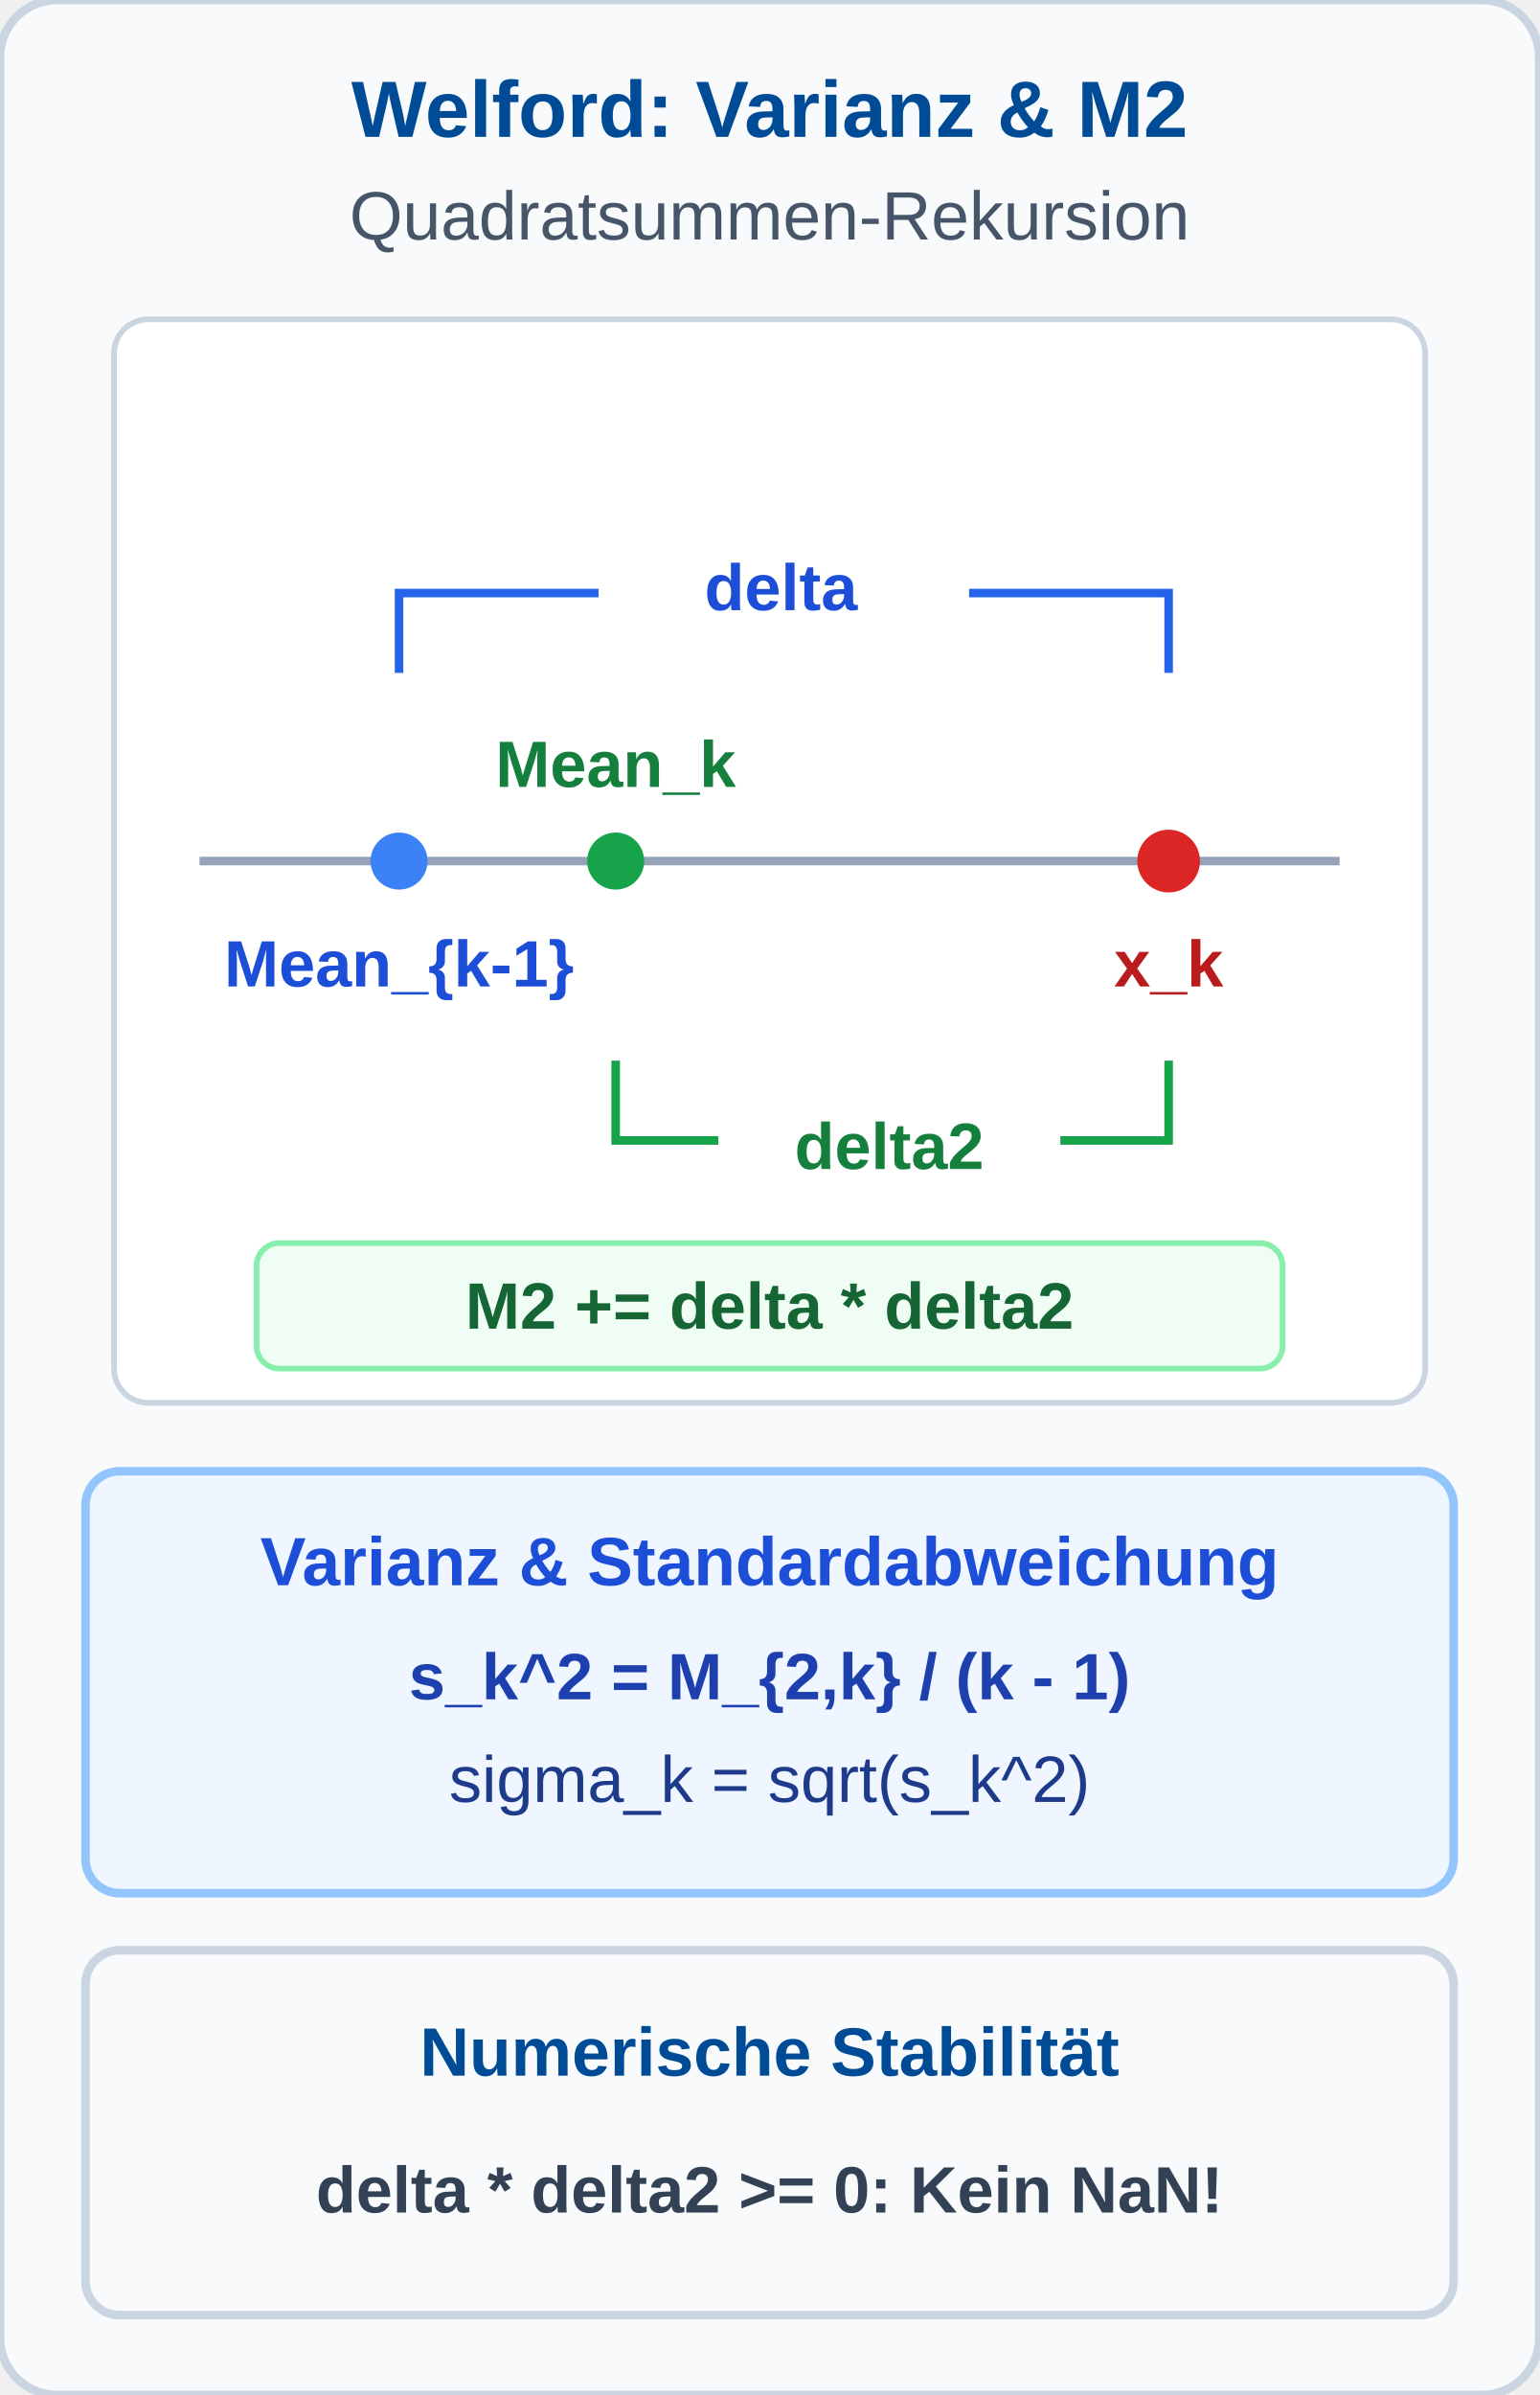
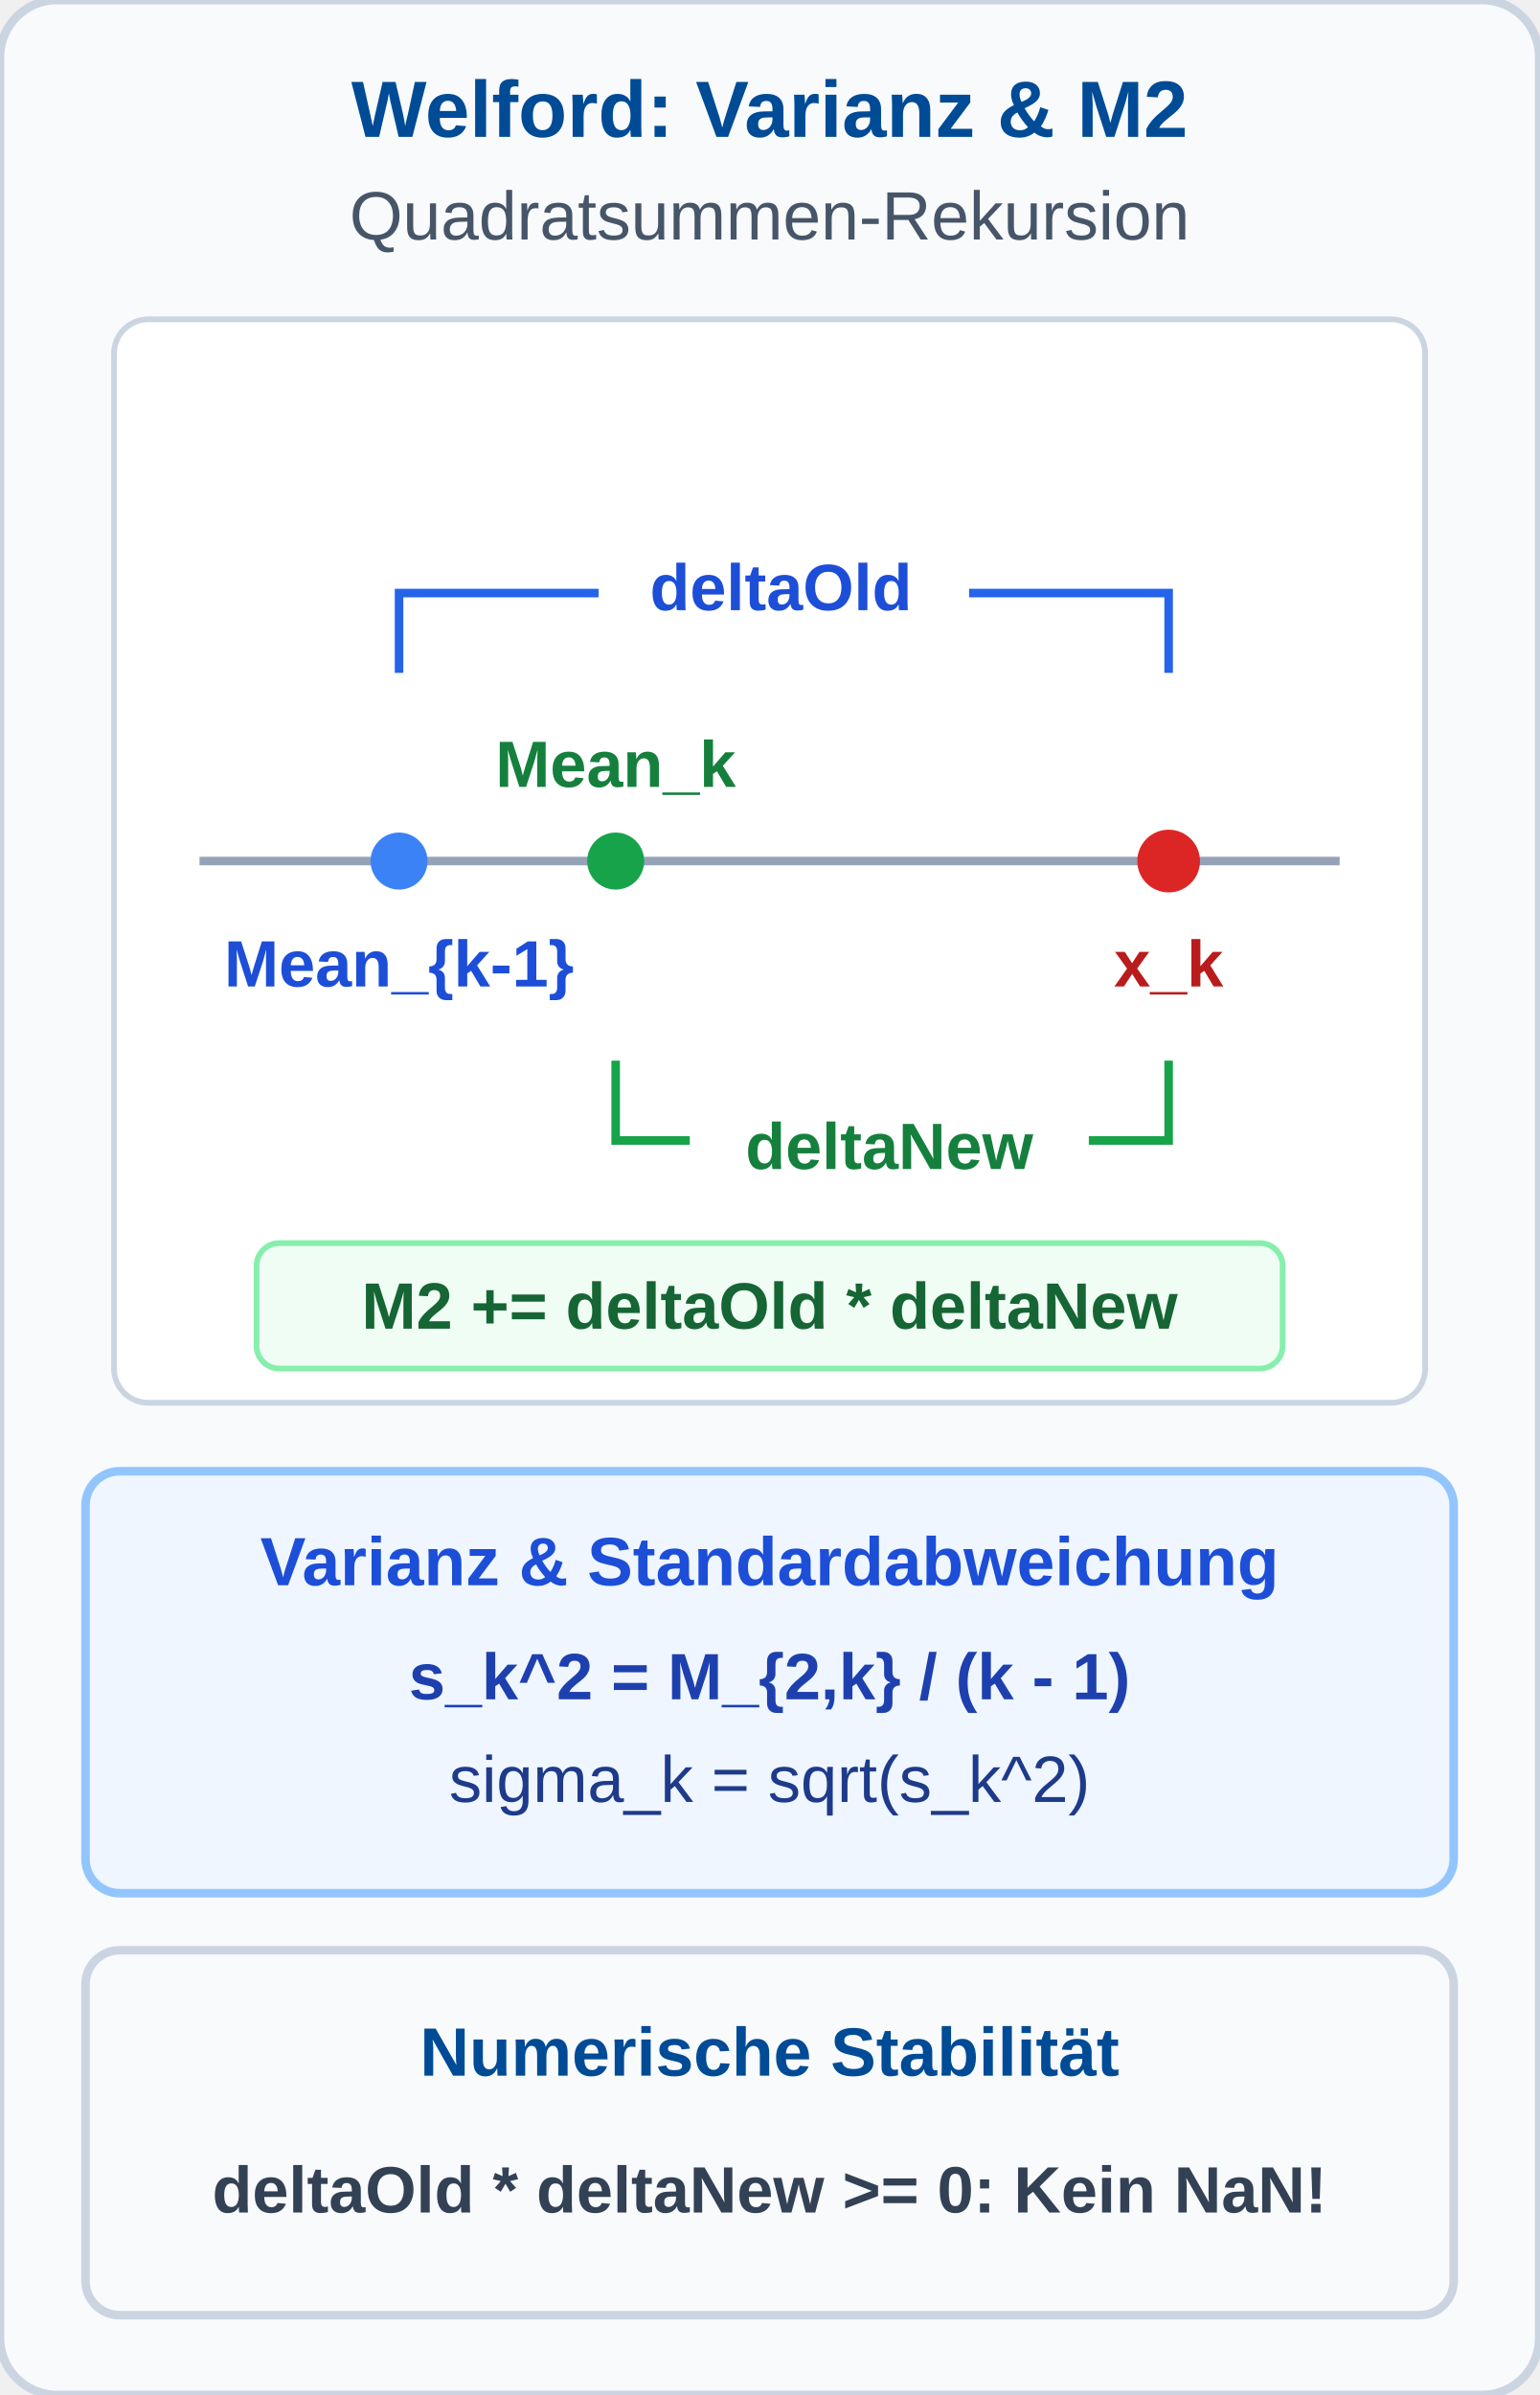
<svg xmlns="http://www.w3.org/2000/svg" viewBox="0 0 270 420" width="270" height="420">
  <defs>
    <style>
      .hdr { font-family: 'Segoe UI', Arial, sans-serif; font-size: 14px; font-weight: bold; fill: #004B96; text-anchor: middle; }
      .sub { font-family: 'Segoe UI', Arial, sans-serif; font-size: 12px; fill: #475569; text-anchor: middle; }
      .lbl { font-family: 'Segoe UI', Arial, sans-serif; font-size: 12px; font-weight: bold; text-anchor: middle; }
      .desc { font-family: 'Segoe UI', Arial, sans-serif; font-size: 11.5px; fill: #334155; text-anchor: middle; }
    </style>
  </defs>
  <rect width="270" height="420" rx="10" fill="#f8fafc" stroke="#cbd5e1" stroke-width="1.5" />
  <text x="135" y="24" class="hdr">Welford: Varianz &amp; M2</text>
  <text x="135" y="42" class="sub">Quadratsummen-Rekursion</text>
  <g transform="translate(20, 56)">
    <rect width="230" height="190" rx="6" fill="#ffffff" stroke="#cbd5e1" stroke-width="1" />
    <line x1="15" y1="95" x2="215" y2="95" stroke="#94a3b8" stroke-width="1.5" />
    <circle cx="50" cy="95" r="5" fill="#3b82f6" />
    <rect x="15" y="105" width="70" height="16" rx="2" fill="#ffffff" />
    <text x="50" y="117" font-family="'Segoe UI', Arial, sans-serif" font-size="11.5px" font-weight="bold" fill="#1d4ed8" text-anchor="middle">Mean_{k-1}</text>
    <circle cx="88" cy="95" r="5" fill="#16a34a" />
    <rect x="62" y="70" width="52" height="16" rx="2" fill="#ffffff" />
    <text x="88" y="82" font-family="'Segoe UI', Arial, sans-serif" font-size="11.5px" font-weight="bold" fill="#15803d" text-anchor="middle">Mean_k</text>
    <circle cx="185" cy="95" r="5.5" fill="#dc2626" />
    <rect x="170" y="105" width="30" height="16" rx="2" fill="#ffffff" />
    <text x="185" y="117" font-family="'Segoe UI', Arial, sans-serif" font-size="11.5px" font-weight="bold" fill="#b91c1c" text-anchor="middle">x_k</text>
    <path d="M 50 62 L 50 48 L 185 48 L 185 62" fill="none" stroke="#2563eb" stroke-width="1.5" />
    <rect x="85" y="38" width="65" height="18" rx="2" fill="#ffffff" />
-     <text x="117" y="51" font-family="'Segoe UI', Arial, sans-serif" font-size="11.5px" font-weight="bold" fill="#1d4ed8" text-anchor="middle">delta</text>
+     <text x="117" y="51" font-family="'Segoe UI', Arial, sans-serif" font-size="11.5px" font-weight="bold" fill="#1d4ed8" text-anchor="middle">deltaOld</text>
    <path d="M 88 130 L 88 144 L 185 144 L 185 130" fill="none" stroke="#16a34a" stroke-width="1.5" />
-     <rect x="106" y="136" width="60" height="18" rx="2" fill="#ffffff" />
-     <text x="136" y="149" font-family="'Segoe UI', Arial, sans-serif" font-size="11.5px" font-weight="bold" fill="#15803d" text-anchor="middle">delta2</text>
+     <rect x="101" y="136" width="70" height="18" rx="2" fill="#ffffff" />
+     <text x="136" y="149" font-family="'Segoe UI', Arial, sans-serif" font-size="11.5px" font-weight="bold" fill="#15803d" text-anchor="middle">deltaNew</text>
    <rect x="25" y="162" width="180" height="22" rx="4" fill="#f0fdf4" stroke="#86efac" stroke-width="1" />
-     <text x="115" y="177" font-family="'Segoe UI', Arial, sans-serif" font-size="11.5px" font-weight="bold" fill="#166534" text-anchor="middle">M2 += delta * delta2</text>
+     <text x="115" y="177" font-family="'Segoe UI', Arial, sans-serif" font-size="11.5px" font-weight="bold" fill="#166534" text-anchor="middle">M2 += deltaOld * deltaNew</text>
  </g>
  <g transform="translate(15, 258)">
    <rect width="240" height="74" rx="6" fill="#eff6ff" stroke="#93c5fd" stroke-width="1.5" />
    <text x="120" y="20" class="lbl" style="fill: #1d4ed8;">Varianz &amp; Standardabweichung</text>
    <text x="120" y="40" class="desc" style="font-weight: bold; fill: #1e40af;">s_k^2 = M_{2,k} / (k - 1)</text>
    <text x="120" y="58" class="desc" style="fill: #1e3a8a;">sigma_k = sqrt(s_k^2)</text>
  </g>
  <rect x="15" y="342" width="240" height="64" rx="6" fill="#f8fafc" stroke="#cbd5e1" stroke-width="1.5" />
  <text x="135" y="364" class="lbl" style="fill: #004B96;">Numerische Stabilität</text>
-   <text x="135" y="388" class="desc" style="font-weight: bold; fill: #334155;">delta * delta2 &gt;= 0: Kein NaN!</text>
+   <text x="135" y="388" class="desc" style="font-weight: bold; fill: #334155;">deltaOld * deltaNew &gt;= 0: Kein NaN!</text>
</svg>
